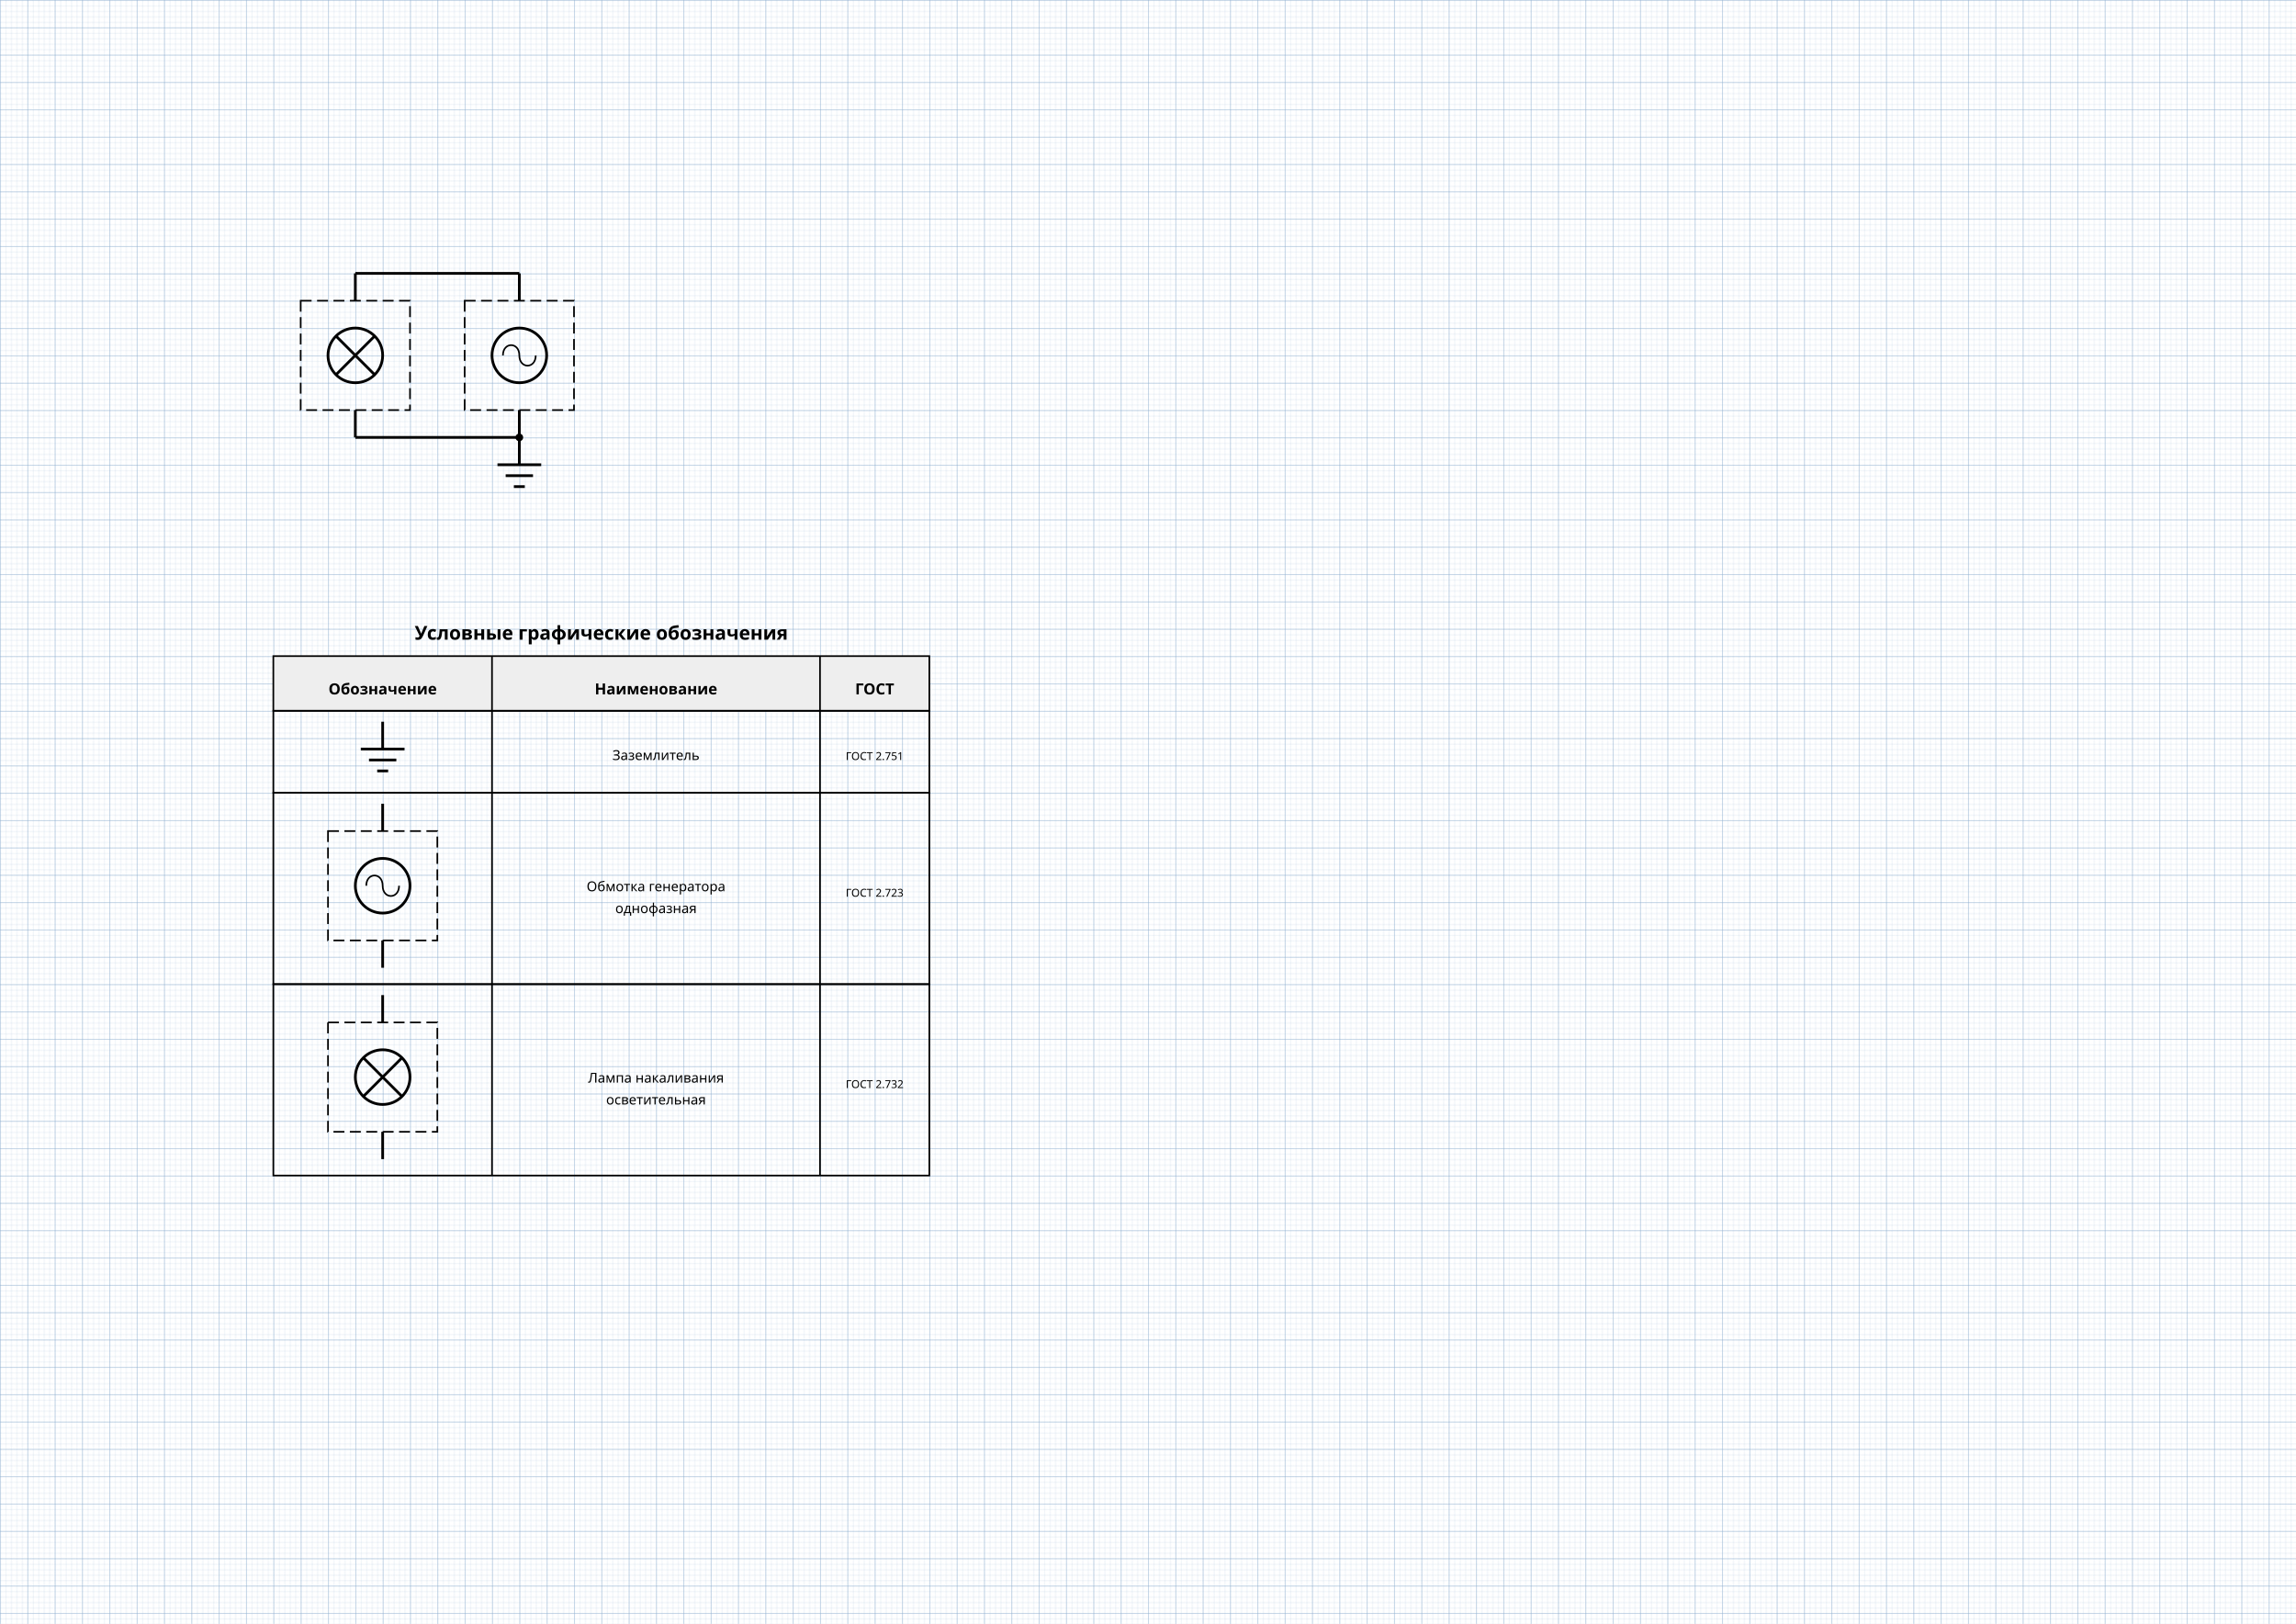
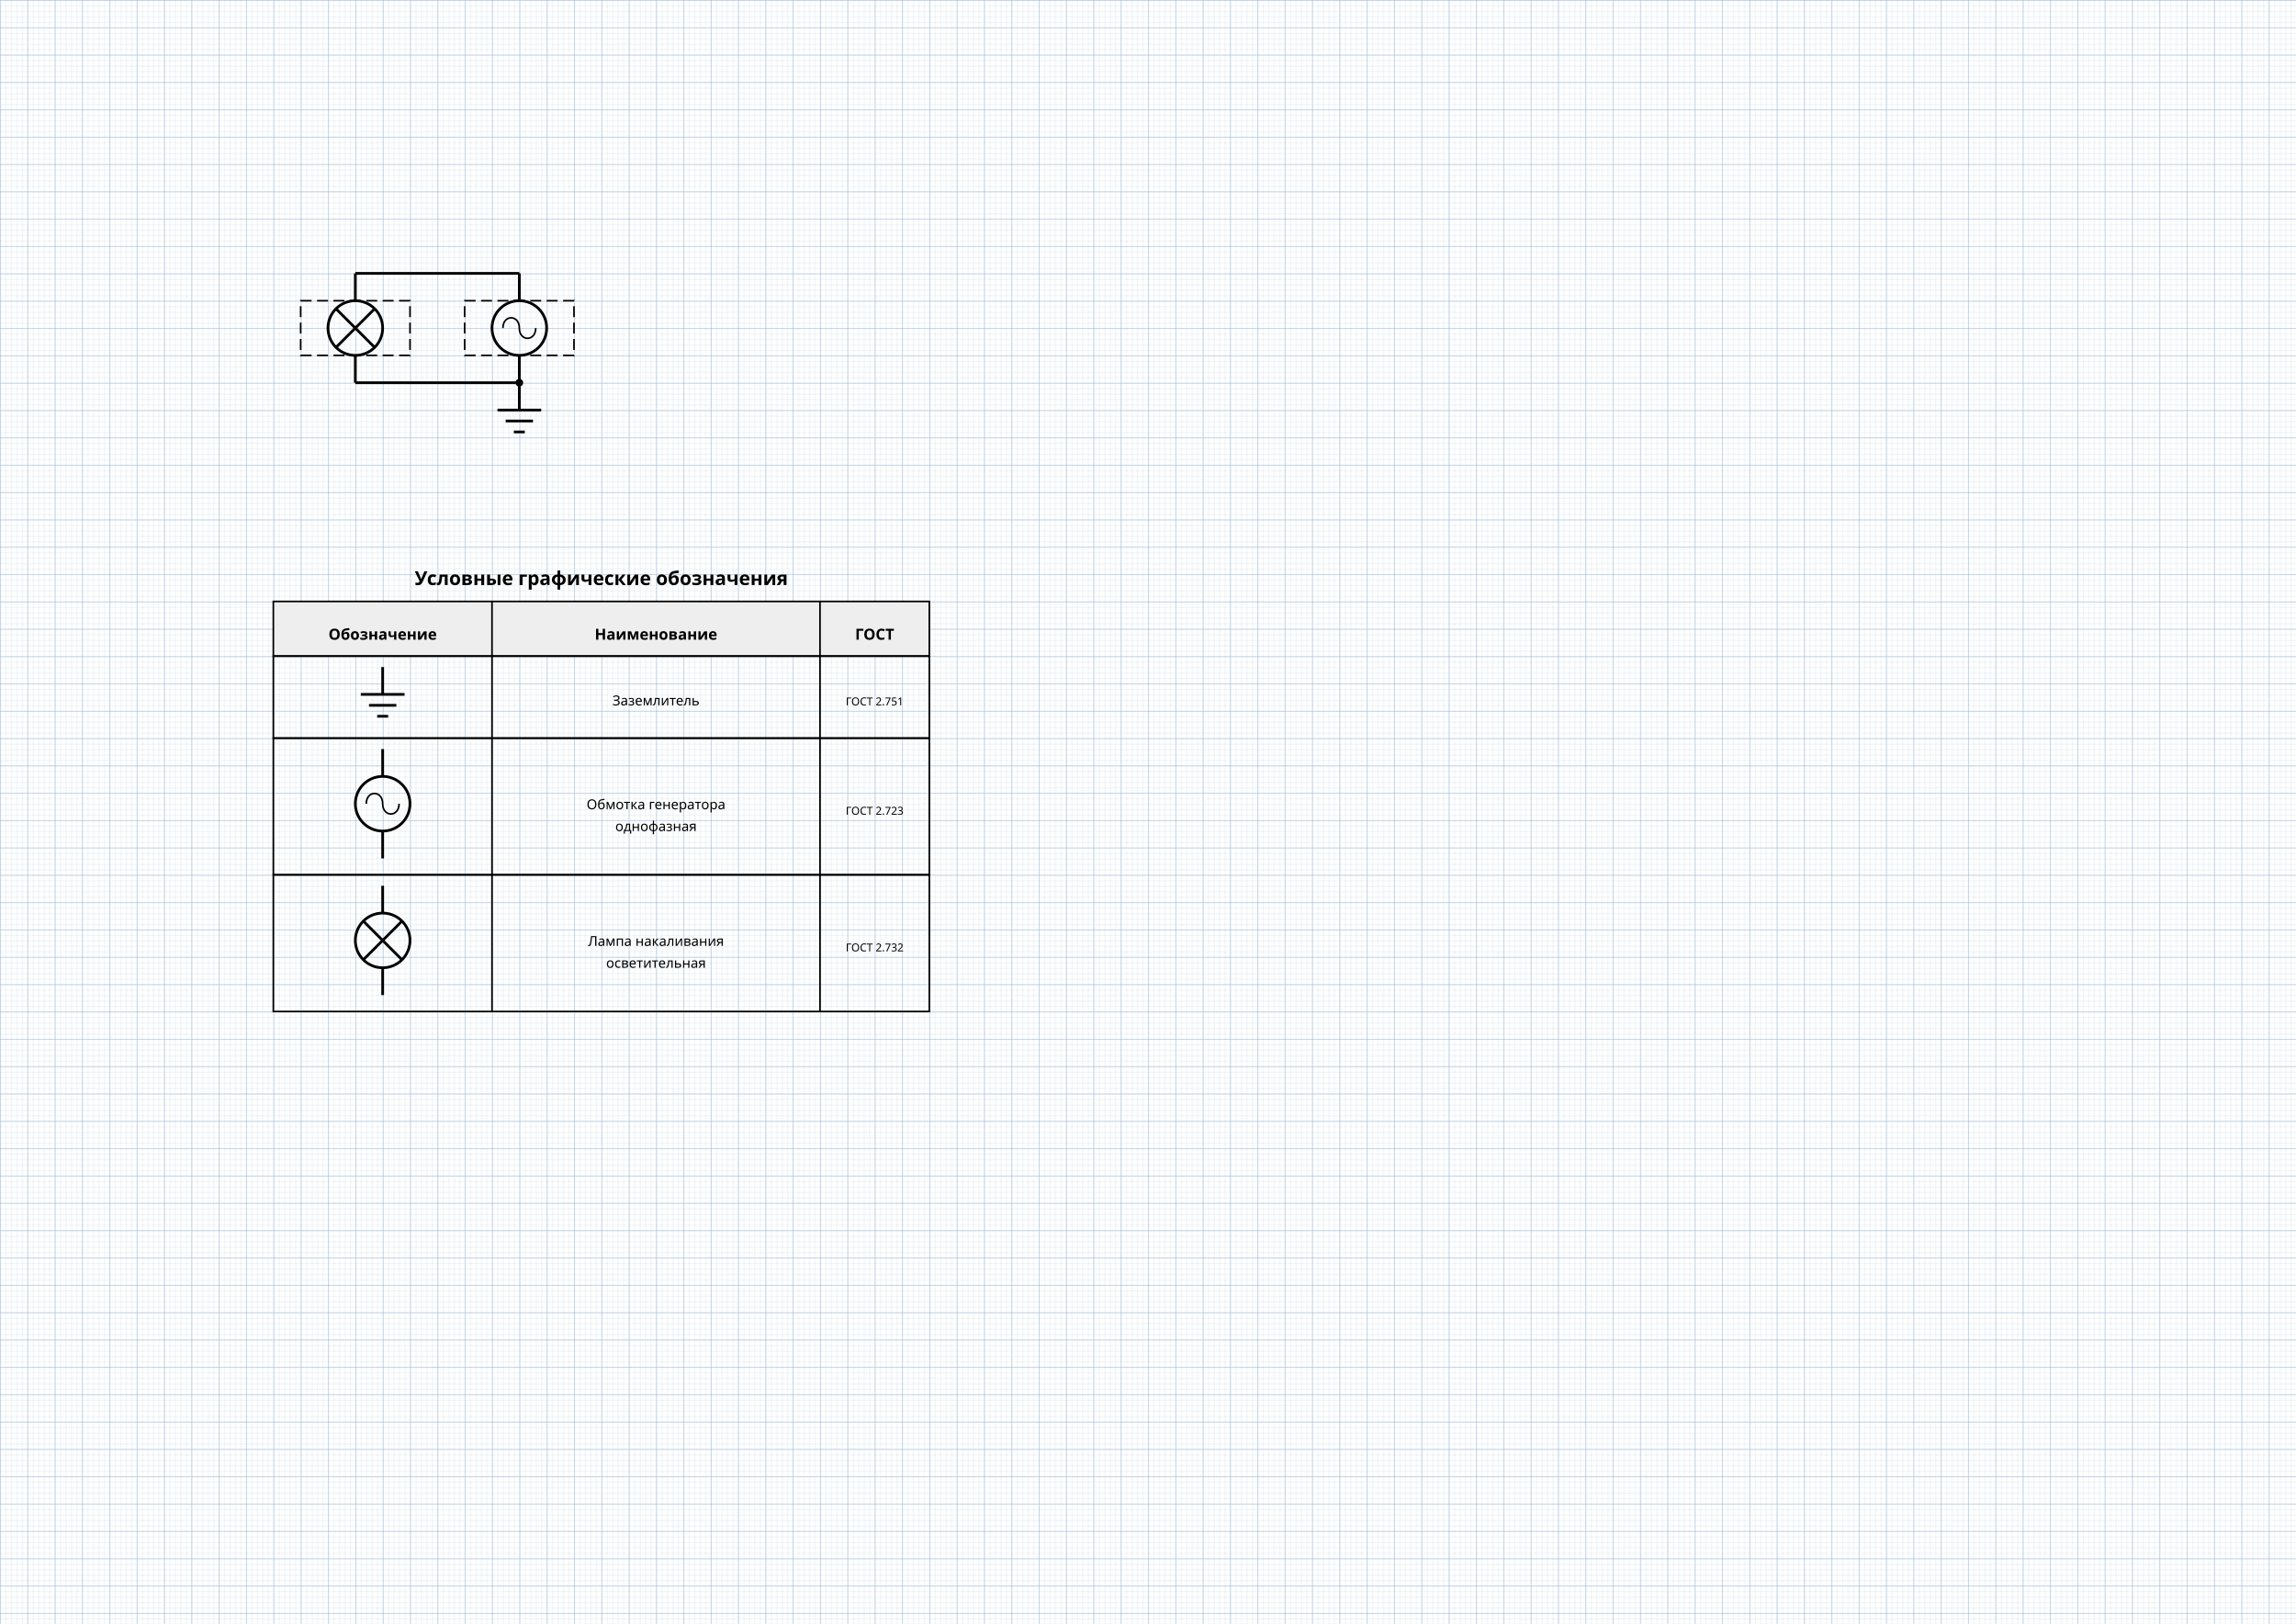
<svg xmlns="http://www.w3.org/2000/svg" width="420mm" height="297mm" viewBox="0 0 420 297">
  <rect width="420" height="297" fill="white" />
  <defs>
    <pattern id="mm1" width="1" height="1" patternUnits="userSpaceOnUse">
      <line x1="0" y1="0" x2="0" y2="1" stroke="#c8d8e8" stroke-width="0.1" />
      <line x1="0" y1="0" x2="1" y2="0" stroke="#c8d8e8" stroke-width="0.1" />
    </pattern>
    <pattern id="mm5" width="5" height="5" patternUnits="userSpaceOnUse">
      <rect width="5" height="5" fill="url(#mm1)" />
      <line x1="0" y1="0" x2="0" y2="5" stroke="#90b0d0" stroke-width="0.15" />
      <line x1="0" y1="0" x2="5" y2="0" stroke="#90b0d0" stroke-width="0.15" />
    </pattern>
    <symbol id="ugo-ground" overflow="visible">
      <g stroke="black" stroke-width="0.5">
        <line x1="0" y1="0" x2="0" y2="5" />
        <line x1="-4" y1="5" x2="4" y2="5" />
        <line x1="-2.5" y1="7" x2="2.5" y2="7" />
        <line x1="-1" y1="9" x2="1" y2="9" />
      </g>
    </symbol>
    <symbol id="ugo-generator" overflow="visible">
      <g stroke="black" stroke-width="0.5" fill="none">
        <line x1="0" y1="0" x2="0" y2="5" />
-         <rect x="-10" y="5" width="20" height="20" stroke-dasharray="2,1" stroke-width="0.3" />
-         <circle cx="0" cy="15" r="5" />
-         <path d="M-3,15 C-3,12.5 0,12.5 0,15 S3,17.5 3,15" stroke-width="0.3" />
-         <line x1="0" y1="25" x2="0" y2="30" />
+         <circle cx="0" cy="10" r="5" />
+         <path d="M-3,10 C-3,7.5 0,7.5 0,10 S3,12.5 3,10" stroke-width="0.3" />
+         <line x1="0" y1="15" x2="0" y2="20" />
      </g>
    </symbol>
    <symbol id="ugo-lamp" overflow="visible">
      <g stroke="black" stroke-width="0.5" fill="none">
        <line x1="0" y1="0" x2="0" y2="5" />
-         <rect x="-10" y="5" width="20" height="20" stroke-dasharray="2,1" stroke-width="0.3" />
-         <circle cx="0" cy="15" r="5" />
-         <line x1="-3.5" y1="11.5" x2="3.5" y2="18.5" />
-         <line x1="3.5" y1="11.5" x2="-3.5" y2="18.5" />
-         <line x1="0" y1="25" x2="0" y2="30" />
+         <circle cx="0" cy="10" r="5" />
+         <line x1="-3.5" y1="6.5" x2="3.5" y2="13.5" />
+         <line x1="3.5" y1="6.5" x2="-3.5" y2="13.5" />
+         <line x1="0" y1="15" x2="0" y2="20" />
      </g>
    </symbol>
  </defs>
  <rect width="420" height="297" fill="url(#mm5)" />
+   <rect x="55" y="55" width="20" height="10" fill="none" stroke="black" stroke-width="0.3" stroke-dasharray="2,1" />
+   <rect x="85" y="55" width="20" height="10" fill="none" stroke="black" stroke-width="0.3" stroke-dasharray="2,1" />
  <g stroke="black" stroke-width="0.5">
    <line x1="65" y1="50" x2="95" y2="50" />
-     <line x1="65" y1="80" x2="95" y2="80" />
+     <line x1="65" y1="70" x2="95" y2="70" />
  </g>
-   <circle cx="95" cy="80" r="0.7" fill="black" stroke="none" />
+   <circle cx="95" cy="70" r="0.7" fill="black" stroke="none" />
  <use href="#ugo-generator" x="95" y="50" />
  <use href="#ugo-lamp" x="65" y="50" />
-   <use href="#ugo-ground" x="95" y="80" />
-   <g transform="translate(50, 120)" stroke="black" stroke-width="0.3" font-family="sans-serif">
+   <use href="#ugo-ground" x="95" y="70" />
+   <g transform="translate(50, 110)" stroke="black" stroke-width="0.3" font-family="sans-serif">
    <text x="60" y="-3" font-size="3.5" font-weight="bold" text-anchor="middle" stroke="none" fill="black">Условные графические обозначения</text>
    <rect x="0" y="0" width="120" height="10" fill="#eee" stroke="black" />
    <text x="20" y="7" font-size="2.8" text-anchor="middle" stroke="none" fill="black" font-weight="bold">Обозначение</text>
    <text x="70" y="7" font-size="2.8" text-anchor="middle" stroke="none" fill="black" font-weight="bold">Наименование</text>
    <text x="110" y="7" font-size="2.8" text-anchor="middle" stroke="none" fill="black" font-weight="bold">ГОСТ</text>
    <line x1="40" y1="0" x2="40" y2="10" />
    <line x1="100" y1="0" x2="100" y2="10" />
    <rect x="0" y="10" width="120" height="15" fill="none" stroke="black" />
    <line x1="40" y1="10" x2="40" y2="25" />
    <line x1="100" y1="10" x2="100" y2="25" />
    <use href="#ugo-ground" x="20" y="12" />
    <text x="70" y="19" font-size="2.5" text-anchor="middle" stroke="none" fill="black">Заземлитель</text>
    <text x="110" y="19" font-size="2" text-anchor="middle" stroke="none" fill="black">ГОСТ 2.751</text>
-     <rect x="0" y="25" width="120" height="35" fill="none" stroke="black" />
-     <line x1="40" y1="25" x2="40" y2="60" />
-     <line x1="100" y1="25" x2="100" y2="60" />
+     <rect x="0" y="25" width="120" height="25" fill="none" stroke="black" />
+     <line x1="40" y1="25" x2="40" y2="50" />
+     <line x1="100" y1="25" x2="100" y2="50" />
    <use href="#ugo-generator" x="20" y="27" />
-     <text x="70" y="43" font-size="2.5" text-anchor="middle" stroke="none" fill="black">Обмотка генератора</text>
-     <text x="70" y="47" font-size="2.5" text-anchor="middle" stroke="none" fill="black">однофазная</text>
-     <text x="110" y="44" font-size="2" text-anchor="middle" stroke="none" fill="black">ГОСТ 2.723</text>
-     <rect x="0" y="60" width="120" height="35" fill="none" stroke="black" />
-     <line x1="40" y1="60" x2="40" y2="95" />
-     <line x1="100" y1="60" x2="100" y2="95" />
-     <use href="#ugo-lamp" x="20" y="62" />
-     <text x="70" y="78" font-size="2.5" text-anchor="middle" stroke="none" fill="black">Лампа накаливания</text>
-     <text x="70" y="82" font-size="2.5" text-anchor="middle" stroke="none" fill="black">осветительная</text>
-     <text x="110" y="79" font-size="2" text-anchor="middle" stroke="none" fill="black">ГОСТ 2.732</text>
+     <text x="70" y="38" font-size="2.5" text-anchor="middle" stroke="none" fill="black">Обмотка генератора</text>
+     <text x="70" y="42" font-size="2.5" text-anchor="middle" stroke="none" fill="black">однофазная</text>
+     <text x="110" y="39" font-size="2" text-anchor="middle" stroke="none" fill="black">ГОСТ 2.723</text>
+     <rect x="0" y="50" width="120" height="25" fill="none" stroke="black" />
+     <line x1="40" y1="50" x2="40" y2="75" />
+     <line x1="100" y1="50" x2="100" y2="75" />
+     <use href="#ugo-lamp" x="20" y="52" />
+     <text x="70" y="63" font-size="2.5" text-anchor="middle" stroke="none" fill="black">Лампа накаливания</text>
+     <text x="70" y="67" font-size="2.5" text-anchor="middle" stroke="none" fill="black">осветительная</text>
+     <text x="110" y="64" font-size="2" text-anchor="middle" stroke="none" fill="black">ГОСТ 2.732</text>
  </g>
</svg>
